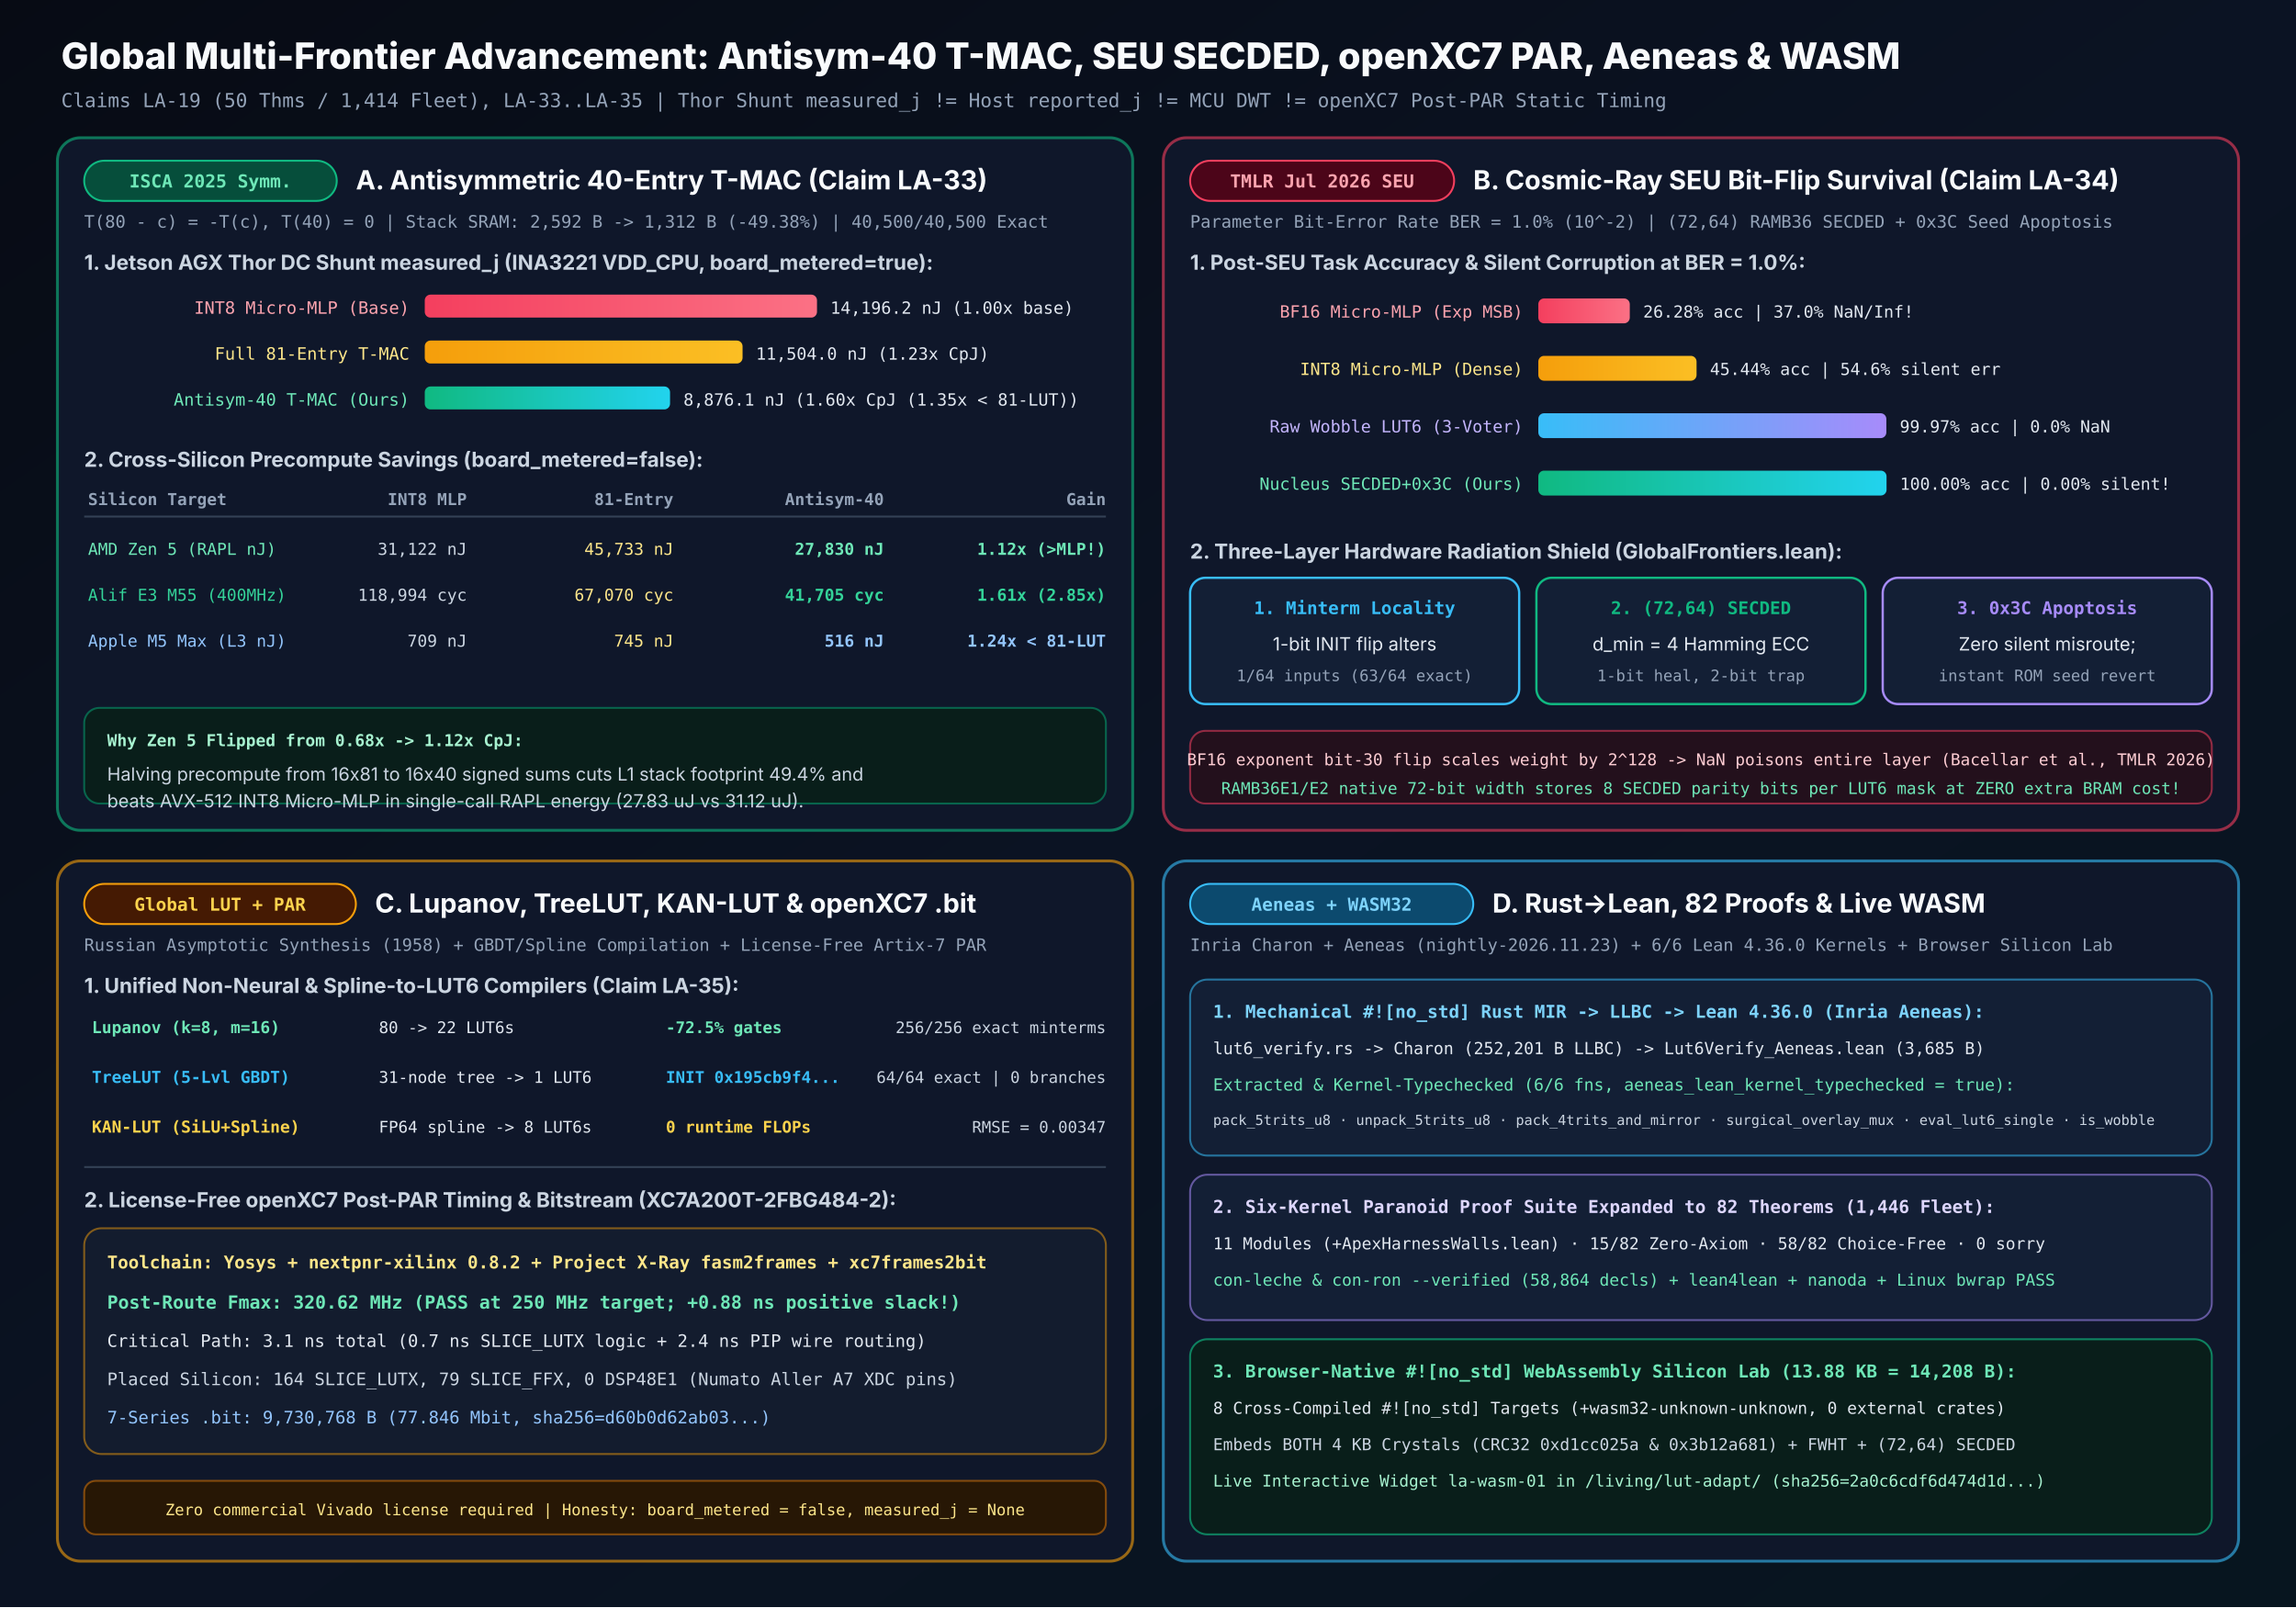
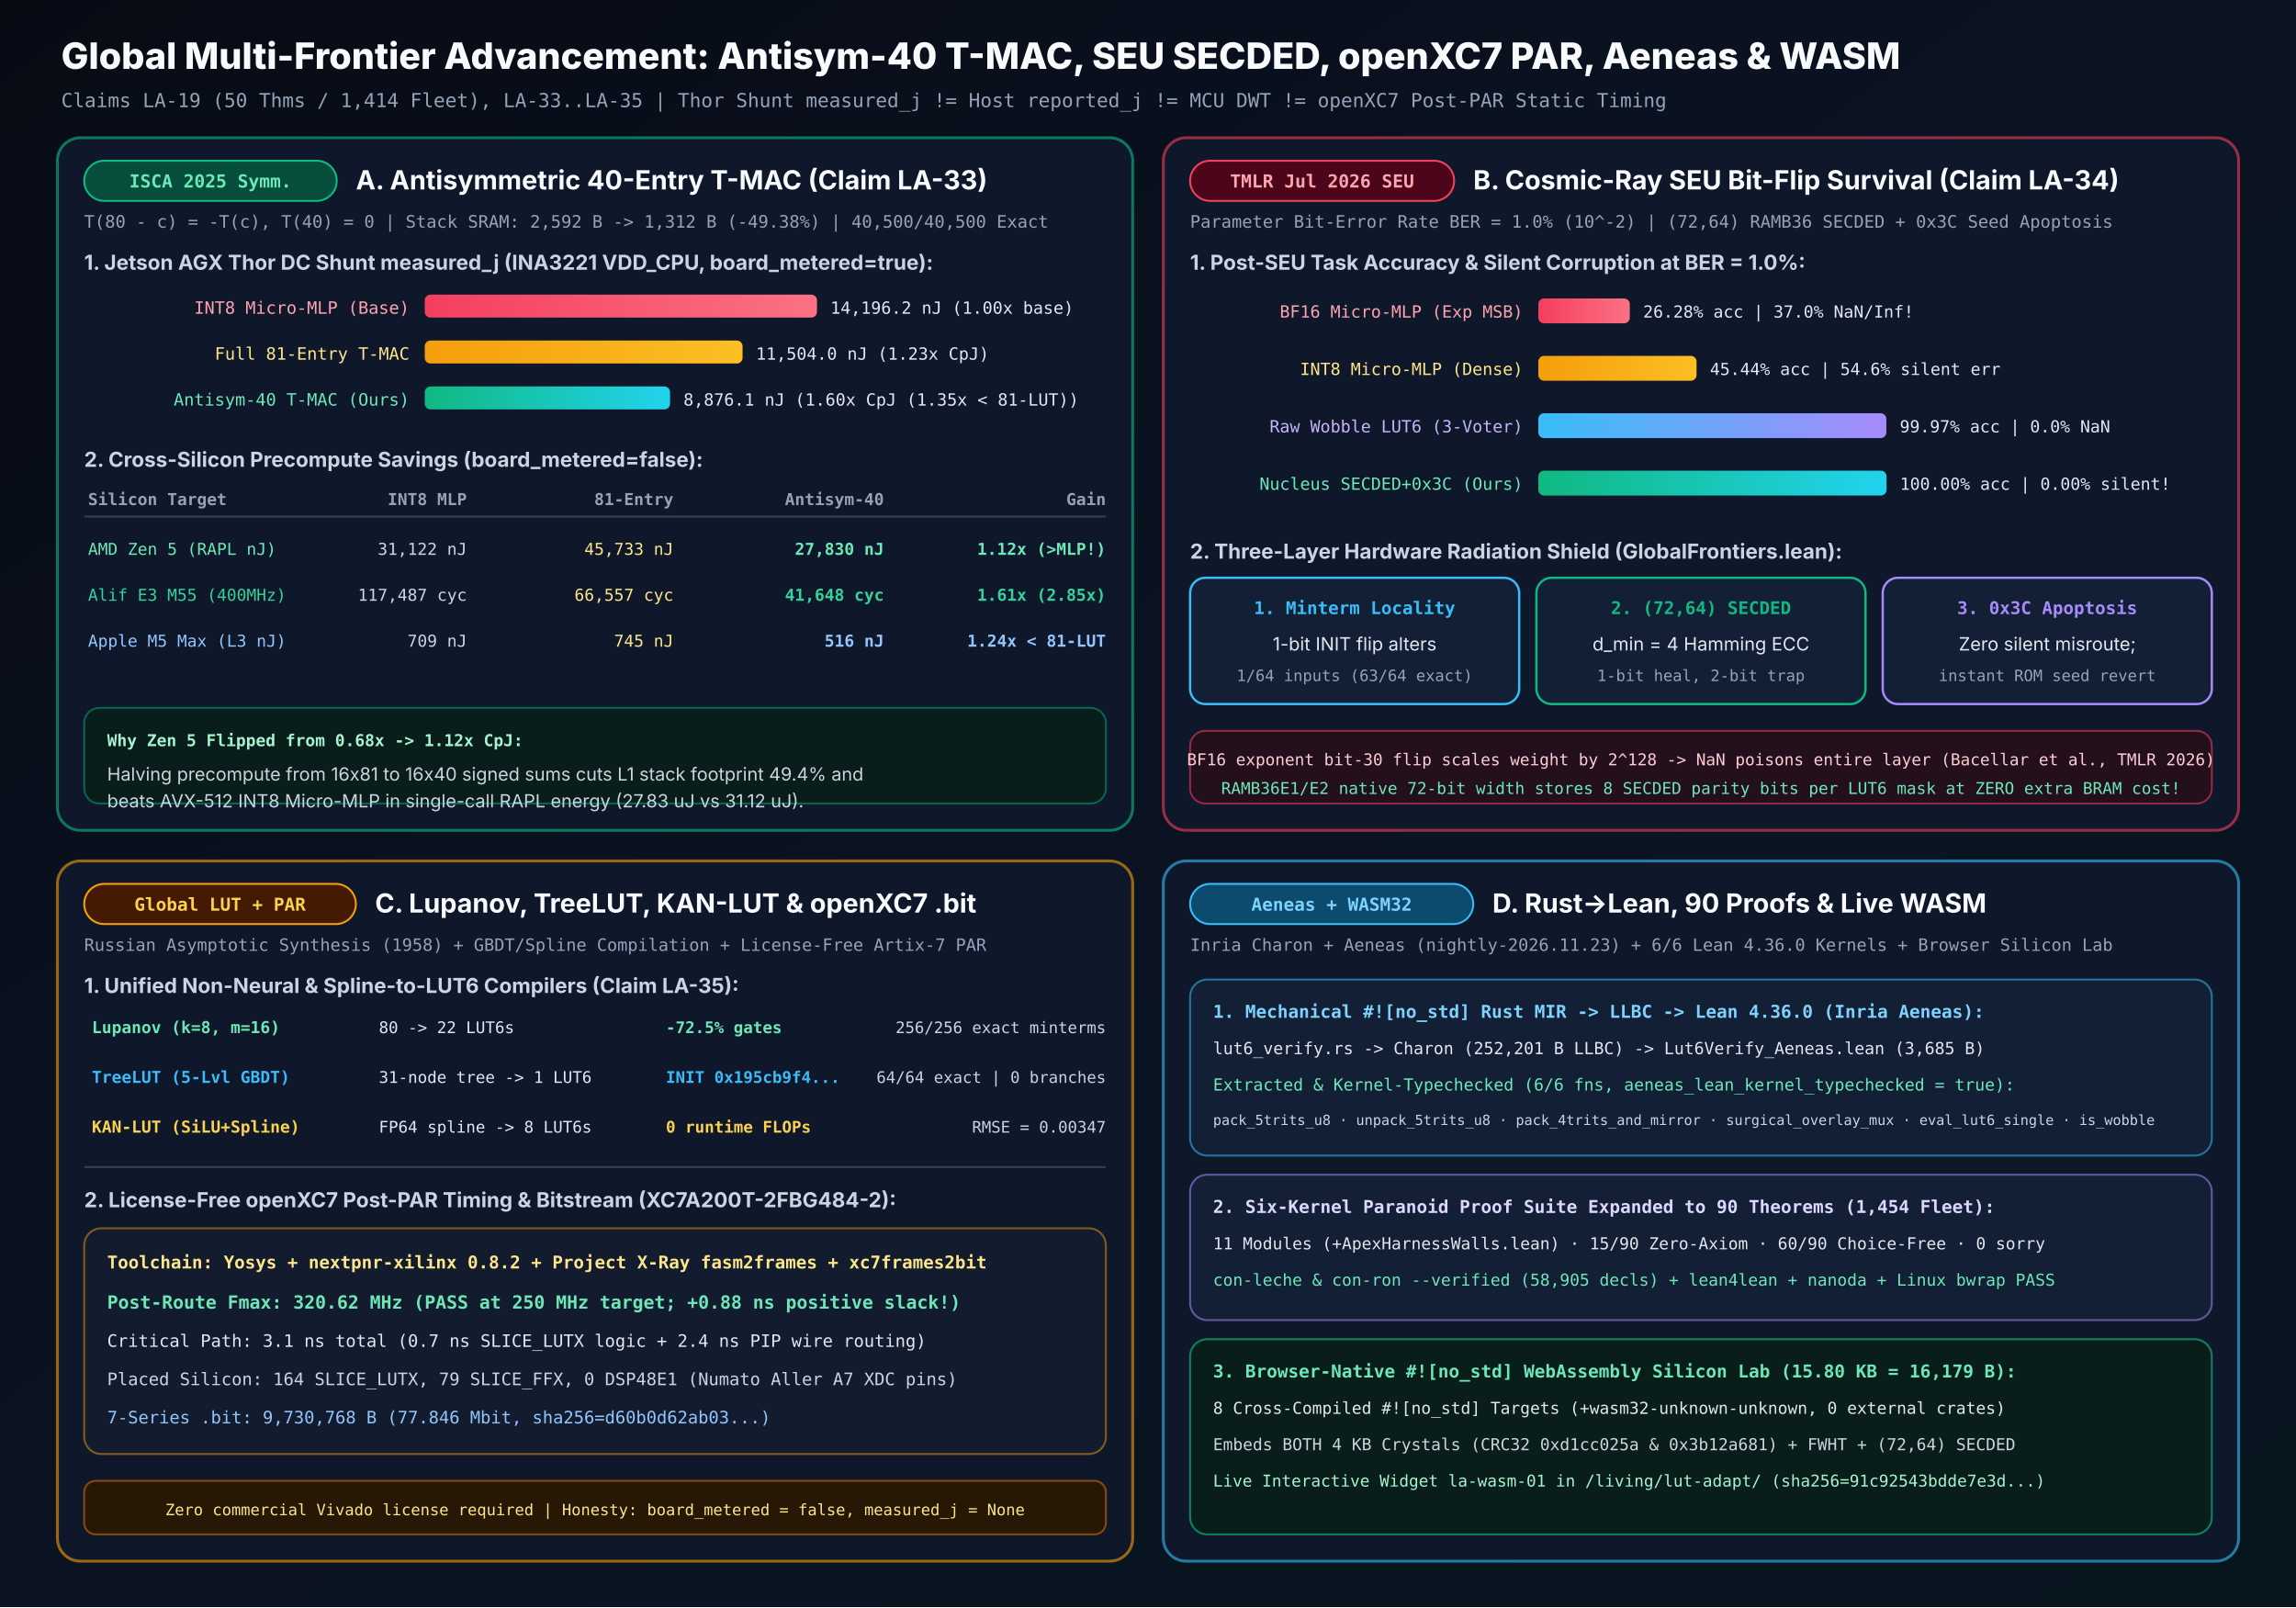
<svg xmlns="http://www.w3.org/2000/svg" width="1200" height="840" viewBox="0 0 1200 840" role="img" aria-labelledby="p33-t p33-d">
  <defs>
    <linearGradient id="bg33" x1="0" y1="0" x2="1" y2="1">
      <stop offset="0%" stop-color="#070b14" />
      <stop offset="50%" stop-color="#0b1323" />
      <stop offset="100%" stop-color="#07151f" />
    </linearGradient>
    <linearGradient id="bar-em" x1="0" y1="0" x2="1" y2="0">
      <stop offset="0%" stop-color="#10b981" />
      <stop offset="100%" stop-color="#22d3ee" />
    </linearGradient>
    <linearGradient id="bar-am" x1="0" y1="0" x2="1" y2="0">
      <stop offset="0%" stop-color="#f59e0b" />
      <stop offset="100%" stop-color="#fbbf24" />
    </linearGradient>
    <linearGradient id="bar-ro" x1="0" y1="0" x2="1" y2="0">
      <stop offset="0%" stop-color="#f43f5e" />
      <stop offset="100%" stop-color="#fb7185" />
    </linearGradient>
    <linearGradient id="bar-vi" x1="0" y1="0" x2="1" y2="0">
      <stop offset="0%" stop-color="#38bdf8" />
      <stop offset="100%" stop-color="#a78bfa" />
    </linearGradient>
  </defs>
  <rect width="1200" height="840" fill="url(#bg33)" />
  <text x="32" y="36" fill="#f8fafc" font-family="Inter, -apple-system, BlinkMacSystemFont, 'Segoe UI', Roboto, Helvetica, Arial, sans-serif" font-size="19.0" font-weight="800">Global Multi-Frontier Advancement: Antisym-40 T-MAC, SEU SECDED, openXC7 PAR, Aeneas &amp; WASM</text>
  <text x="32" y="56" fill="#94a3b8" font-family="ui-monospace, SFMono-Regular, Menlo, Monaco, Consolas, monospace" font-size="10.1">Claims LA-19 (50 Thms / 1,414 Fleet), LA-33..LA-35  |  Thor Shunt measured_j != Host reported_j != MCU DWT != openXC7 Post-PAR Static Timing</text>
  <rect x="30" y="72" width="562" height="362" rx="12" fill="#0f172a" stroke="#10b981" stroke-opacity="0.6" stroke-width="1.5" />
  <rect x="44" y="84" width="132" height="21" rx="10.5" fill="#064e3b" stroke="#10b981" />
  <text x="110" y="98" text-anchor="middle" fill="#6ee7b7" font-family="ui-monospace, SFMono-Regular, Menlo, Monaco, Consolas, monospace" font-size="9.4" font-weight="700">ISCA 2025 Symm.</text>
  <text x="186" y="99" fill="#f8fafc" font-family="Inter, -apple-system, BlinkMacSystemFont, 'Segoe UI', Roboto, Helvetica, Arial, sans-serif" font-size="13.8" font-weight="700">A. Antisymmetric 40-Entry T-MAC (Claim LA-33)</text>
  <text x="44" y="119" fill="#94a3b8" font-family="ui-monospace, SFMono-Regular, Menlo, Monaco, Consolas, monospace" font-size="9.0">T(80 - c) = -T(c), T(40) = 0  |  Stack SRAM: 2,592 B -&gt; 1,312 B (-49.38%)  |  40,500/40,500 Exact</text>
  <text x="44" y="141" fill="#cbd5e1" font-family="Inter, -apple-system, BlinkMacSystemFont, 'Segoe UI', Roboto, Helvetica, Arial, sans-serif" font-size="10.8" font-weight="700">1. Jetson AGX Thor DC Shunt measured_j (INA3221 VDD_CPU, board_metered=true):</text>
  <text x="214" y="164" text-anchor="end" fill="#fda4af" font-family="ui-monospace, SFMono-Regular, Menlo, Monaco, Consolas, monospace" font-size="8.9">INT8 Micro-MLP (Base)</text>
  <rect x="222" y="154" width="205.0" height="12" rx="3" fill="url(#bar-ro)" />
  <text x="434.0" y="164" fill="#e2e8f0" font-family="ui-monospace, SFMono-Regular, Menlo, Monaco, Consolas, monospace" font-size="8.8">14,196.2 nJ (1.00x base)</text>
  <text x="214" y="188" text-anchor="end" fill="#fde68a" font-family="ui-monospace, SFMono-Regular, Menlo, Monaco, Consolas, monospace" font-size="8.9">Full 81-Entry T-MAC</text>
  <rect x="222" y="178" width="166.1" height="12" rx="3" fill="url(#bar-am)" />
  <text x="395.1" y="188" fill="#e2e8f0" font-family="ui-monospace, SFMono-Regular, Menlo, Monaco, Consolas, monospace" font-size="8.8">11,504.0 nJ (1.23x CpJ)</text>
  <text x="214" y="212" text-anchor="end" fill="#6ee7b7" font-family="ui-monospace, SFMono-Regular, Menlo, Monaco, Consolas, monospace" font-size="8.9">Antisym-40 T-MAC (Ours)</text>
  <rect x="222" y="202" width="128.2" height="12" rx="3" fill="url(#bar-em)" />
  <text x="357.2" y="212" fill="#e2e8f0" font-family="ui-monospace, SFMono-Regular, Menlo, Monaco, Consolas, monospace" font-size="8.8">8,876.1 nJ (1.60x CpJ (1.35x &lt; 81-LUT))</text>
  <text x="44" y="244" fill="#cbd5e1" font-family="Inter, -apple-system, BlinkMacSystemFont, 'Segoe UI', Roboto, Helvetica, Arial, sans-serif" font-size="10.8" font-weight="700">2. Cross-Silicon Precompute Savings (board_metered=false):</text>
  <text x="46" y="264" fill="#94a3b8" font-family="ui-monospace, SFMono-Regular, Menlo, Monaco, Consolas, monospace" font-size="8.6" font-weight="700">Silicon Target</text>
  <text x="244" y="264" text-anchor="end" fill="#94a3b8" font-family="ui-monospace, SFMono-Regular, Menlo, Monaco, Consolas, monospace" font-size="8.6" font-weight="700">INT8 MLP</text>
  <text x="352" y="264" text-anchor="end" fill="#94a3b8" font-family="ui-monospace, SFMono-Regular, Menlo, Monaco, Consolas, monospace" font-size="8.6" font-weight="700">81-Entry</text>
  <text x="462" y="264" text-anchor="end" fill="#94a3b8" font-family="ui-monospace, SFMono-Regular, Menlo, Monaco, Consolas, monospace" font-size="8.6" font-weight="700">Antisym-40</text>
  <text x="578" y="264" text-anchor="end" fill="#94a3b8" font-family="ui-monospace, SFMono-Regular, Menlo, Monaco, Consolas, monospace" font-size="8.6" font-weight="700">Gain</text>
  <line x1="44" y1="270" x2="578" y2="270" stroke="#334155" stroke-width="1" />
  <text x="46" y="290" fill="#6ee7b7" font-family="ui-monospace, SFMono-Regular, Menlo, Monaco, Consolas, monospace" font-size="8.6">AMD Zen 5 (RAPL nJ)</text>
  <text x="244" y="290" text-anchor="end" fill="#cbd5e1" font-family="ui-monospace, SFMono-Regular, Menlo, Monaco, Consolas, monospace" font-size="8.6">31,122 nJ</text>
  <text x="352" y="290" text-anchor="end" fill="#fde68a" font-family="ui-monospace, SFMono-Regular, Menlo, Monaco, Consolas, monospace" font-size="8.6">45,733 nJ</text>
  <text x="462" y="290" text-anchor="end" fill="#6ee7b7" font-family="ui-monospace, SFMono-Regular, Menlo, Monaco, Consolas, monospace" font-size="8.6" font-weight="700">27,830 nJ</text>
  <text x="578" y="290" text-anchor="end" fill="#6ee7b7" font-family="ui-monospace, SFMono-Regular, Menlo, Monaco, Consolas, monospace" font-size="8.6" font-weight="700">1.12x (&gt;MLP!)</text>
  <text x="46" y="314" fill="#34d399" font-family="ui-monospace, SFMono-Regular, Menlo, Monaco, Consolas, monospace" font-size="8.6">Alif E3 M55 (400MHz)</text>
-   <text x="244" y="314" text-anchor="end" fill="#cbd5e1" font-family="ui-monospace, SFMono-Regular, Menlo, Monaco, Consolas, monospace" font-size="8.6">118,994 cyc</text>
-   <text x="352" y="314" text-anchor="end" fill="#fde68a" font-family="ui-monospace, SFMono-Regular, Menlo, Monaco, Consolas, monospace" font-size="8.6">67,070 cyc</text>
-   <text x="462" y="314" text-anchor="end" fill="#34d399" font-family="ui-monospace, SFMono-Regular, Menlo, Monaco, Consolas, monospace" font-size="8.6" font-weight="700">41,705 cyc</text>
+   <text x="244" y="314" text-anchor="end" fill="#cbd5e1" font-family="ui-monospace, SFMono-Regular, Menlo, Monaco, Consolas, monospace" font-size="8.6">117,487 cyc</text>
+   <text x="352" y="314" text-anchor="end" fill="#fde68a" font-family="ui-monospace, SFMono-Regular, Menlo, Monaco, Consolas, monospace" font-size="8.6">66,557 cyc</text>
+   <text x="462" y="314" text-anchor="end" fill="#34d399" font-family="ui-monospace, SFMono-Regular, Menlo, Monaco, Consolas, monospace" font-size="8.6" font-weight="700">41,648 cyc</text>
  <text x="578" y="314" text-anchor="end" fill="#34d399" font-family="ui-monospace, SFMono-Regular, Menlo, Monaco, Consolas, monospace" font-size="8.6" font-weight="700">1.61x (2.85x)</text>
  <text x="46" y="338" fill="#93c5fd" font-family="ui-monospace, SFMono-Regular, Menlo, Monaco, Consolas, monospace" font-size="8.6">Apple M5 Max (L3 nJ)</text>
  <text x="244" y="338" text-anchor="end" fill="#cbd5e1" font-family="ui-monospace, SFMono-Regular, Menlo, Monaco, Consolas, monospace" font-size="8.6">709 nJ</text>
  <text x="352" y="338" text-anchor="end" fill="#fde68a" font-family="ui-monospace, SFMono-Regular, Menlo, Monaco, Consolas, monospace" font-size="8.6">745 nJ</text>
  <text x="462" y="338" text-anchor="end" fill="#93c5fd" font-family="ui-monospace, SFMono-Regular, Menlo, Monaco, Consolas, monospace" font-size="8.6" font-weight="700">516 nJ</text>
  <text x="578" y="338" text-anchor="end" fill="#93c5fd" font-family="ui-monospace, SFMono-Regular, Menlo, Monaco, Consolas, monospace" font-size="8.6" font-weight="700">1.24x &lt; 81-LUT</text>
  <rect x="44" y="370" width="534" height="50" rx="8" fill="#091e1a" stroke="#059669" stroke-opacity="0.6" />
  <text x="56" y="390" fill="#a7f3d0" font-family="ui-monospace, SFMono-Regular, Menlo, Monaco, Consolas, monospace" font-size="8.6" font-weight="700">Why Zen 5 Flipped from 0.68x -&gt; 1.12x CpJ:</text>
  <text x="56" y="408" fill="#cbd5e1" font-family="Inter, -apple-system, BlinkMacSystemFont, 'Segoe UI', Roboto, Helvetica, Arial, sans-serif" font-size="9.5">Halving precompute from 16x81 to 16x40 signed sums cuts L1 stack footprint 49.4% and</text>
  <text x="56" y="422" fill="#cbd5e1" font-family="Inter, -apple-system, BlinkMacSystemFont, 'Segoe UI', Roboto, Helvetica, Arial, sans-serif" font-size="9.5">beats AVX-512 INT8 Micro-MLP in single-call RAPL energy (27.83 uJ vs 31.12 uJ).</text>
  <rect x="608" y="72" width="562" height="362" rx="12" fill="#0f172a" stroke="#f43f5e" stroke-opacity="0.6" stroke-width="1.5" />
  <rect x="622" y="84" width="138" height="21" rx="10.5" fill="#4c0519" stroke="#f43f5e" />
  <text x="691" y="98" text-anchor="middle" fill="#fda4af" font-family="ui-monospace, SFMono-Regular, Menlo, Monaco, Consolas, monospace" font-size="9.4" font-weight="700">TMLR Jul 2026 SEU</text>
  <text x="770" y="99" fill="#f8fafc" font-family="Inter, -apple-system, BlinkMacSystemFont, 'Segoe UI', Roboto, Helvetica, Arial, sans-serif" font-size="13.8" font-weight="700">B. Cosmic-Ray SEU Bit-Flip Survival (Claim LA-34)</text>
  <text x="622" y="119" fill="#94a3b8" font-family="ui-monospace, SFMono-Regular, Menlo, Monaco, Consolas, monospace" font-size="9.0">Parameter Bit-Error Rate BER = 1.0% (10^-2)  |  (72,64) RAMB36 SECDED + 0x3C Seed Apoptosis</text>
  <text x="622" y="141" fill="#cbd5e1" font-family="Inter, -apple-system, BlinkMacSystemFont, 'Segoe UI', Roboto, Helvetica, Arial, sans-serif" font-size="10.8" font-weight="700">1. Post-SEU Task Accuracy &amp; Silent Corruption at BER = 1.0%:</text>
  <text x="796" y="166" text-anchor="end" fill="#fda4af" font-family="ui-monospace, SFMono-Regular, Menlo, Monaco, Consolas, monospace" font-size="8.8">BF16 Micro-MLP (Exp MSB)</text>
  <rect x="804" y="156" width="47.8" height="13" rx="3" fill="url(#bar-ro)" />
  <text x="858.8" y="166" fill="#e2e8f0" font-family="ui-monospace, SFMono-Regular, Menlo, Monaco, Consolas, monospace" font-size="8.7">26.28% acc | 37.0% NaN/Inf!</text>
  <text x="796" y="196" text-anchor="end" fill="#fde68a" font-family="ui-monospace, SFMono-Regular, Menlo, Monaco, Consolas, monospace" font-size="8.8">INT8 Micro-MLP (Dense)</text>
  <rect x="804" y="186" width="82.7" height="13" rx="3" fill="url(#bar-am)" />
  <text x="893.7" y="196" fill="#e2e8f0" font-family="ui-monospace, SFMono-Regular, Menlo, Monaco, Consolas, monospace" font-size="8.7">45.44% acc | 54.6% silent err</text>
  <text x="796" y="226" text-anchor="end" fill="#c4b5fd" font-family="ui-monospace, SFMono-Regular, Menlo, Monaco, Consolas, monospace" font-size="8.8">Raw Wobble LUT6 (3-Voter)</text>
  <rect x="804" y="216" width="181.9" height="13" rx="3" fill="url(#bar-vi)" />
  <text x="992.9" y="226" fill="#e2e8f0" font-family="ui-monospace, SFMono-Regular, Menlo, Monaco, Consolas, monospace" font-size="8.7">99.97% acc | 0.0% NaN</text>
  <text x="796" y="256" text-anchor="end" fill="#6ee7b7" font-family="ui-monospace, SFMono-Regular, Menlo, Monaco, Consolas, monospace" font-size="8.8">Nucleus SECDED+0x3C (Ours)</text>
  <rect x="804" y="246" width="182.0" height="13" rx="3" fill="url(#bar-em)" />
  <text x="993.0" y="256" fill="#e2e8f0" font-family="ui-monospace, SFMono-Regular, Menlo, Monaco, Consolas, monospace" font-size="8.7">100.00% acc | 0.00% silent!</text>
  <text x="622" y="292" fill="#cbd5e1" font-family="Inter, -apple-system, BlinkMacSystemFont, 'Segoe UI', Roboto, Helvetica, Arial, sans-serif" font-size="10.8" font-weight="700">2. Three-Layer Hardware Radiation Shield (GlobalFrontiers.lean):</text>
  <rect x="622" y="302" width="172" height="66" rx="8" fill="#131f35" stroke="#38bdf8" stroke-width="1.2" />
  <text x="708" y="321" text-anchor="middle" fill="#38bdf8" font-family="ui-monospace, SFMono-Regular, Menlo, Monaco, Consolas, monospace" font-size="9.2" font-weight="700">1. Minterm Locality</text>
  <text x="708" y="340" text-anchor="middle" fill="#e2e8f0" font-family="Inter, -apple-system, BlinkMacSystemFont, 'Segoe UI', Roboto, Helvetica, Arial, sans-serif" font-size="9.6">1-bit INIT flip alters</text>
  <text x="708" y="356" text-anchor="middle" fill="#94a3b8" font-family="ui-monospace, SFMono-Regular, Menlo, Monaco, Consolas, monospace" font-size="8.2">1/64 inputs (63/64 exact)</text>
  <rect x="803" y="302" width="172" height="66" rx="8" fill="#131f35" stroke="#10b981" stroke-width="1.2" />
  <text x="889" y="321" text-anchor="middle" fill="#10b981" font-family="ui-monospace, SFMono-Regular, Menlo, Monaco, Consolas, monospace" font-size="9.2" font-weight="700">2. (72,64) SECDED</text>
  <text x="889" y="340" text-anchor="middle" fill="#e2e8f0" font-family="Inter, -apple-system, BlinkMacSystemFont, 'Segoe UI', Roboto, Helvetica, Arial, sans-serif" font-size="9.6">d_min = 4 Hamming ECC</text>
  <text x="889" y="356" text-anchor="middle" fill="#94a3b8" font-family="ui-monospace, SFMono-Regular, Menlo, Monaco, Consolas, monospace" font-size="8.2">1-bit heal, 2-bit trap</text>
  <rect x="984" y="302" width="172" height="66" rx="8" fill="#131f35" stroke="#a78bfa" stroke-width="1.2" />
  <text x="1070" y="321" text-anchor="middle" fill="#a78bfa" font-family="ui-monospace, SFMono-Regular, Menlo, Monaco, Consolas, monospace" font-size="9.2" font-weight="700">3. 0x3C Apoptosis</text>
  <text x="1070" y="340" text-anchor="middle" fill="#e2e8f0" font-family="Inter, -apple-system, BlinkMacSystemFont, 'Segoe UI', Roboto, Helvetica, Arial, sans-serif" font-size="9.6">Zero silent misroute;</text>
  <text x="1070" y="356" text-anchor="middle" fill="#94a3b8" font-family="ui-monospace, SFMono-Regular, Menlo, Monaco, Consolas, monospace" font-size="8.2">instant ROM seed revert</text>
  <rect x="622" y="382" width="534" height="38" rx="8" fill="#23101c" stroke="#f43f5e" stroke-opacity="0.55" />
  <text x="889" y="400" text-anchor="middle" fill="#fecdd3" font-family="ui-monospace, SFMono-Regular, Menlo, Monaco, Consolas, monospace" font-size="8.5">BF16 exponent bit-30 flip scales weight by 2^128 -&gt; NaN poisons entire layer (Bacellar et al., TMLR 2026)</text>
  <text x="889" y="415" text-anchor="middle" fill="#6ee7b7" font-family="ui-monospace, SFMono-Regular, Menlo, Monaco, Consolas, monospace" font-size="8.5">RAMB36E1/E2 native 72-bit width stores 8 SECDED parity bits per LUT6 mask at ZERO extra BRAM cost!</text>
  <rect x="30" y="450" width="562" height="366" rx="12" fill="#0f172a" stroke="#f59e0b" stroke-opacity="0.6" stroke-width="1.5" />
  <rect x="44" y="462" width="142" height="21" rx="10.5" fill="#451a03" stroke="#f59e0b" />
  <text x="115" y="476" text-anchor="middle" fill="#fcd34d" font-family="ui-monospace, SFMono-Regular, Menlo, Monaco, Consolas, monospace" font-size="9.3" font-weight="700">Global LUT + PAR</text>
  <text x="196" y="477" fill="#f8fafc" font-family="Inter, -apple-system, BlinkMacSystemFont, 'Segoe UI', Roboto, Helvetica, Arial, sans-serif" font-size="13.8" font-weight="700">C. Lupanov, TreeLUT, KAN-LUT &amp; openXC7 .bit</text>
  <text x="44" y="497" fill="#94a3b8" font-family="ui-monospace, SFMono-Regular, Menlo, Monaco, Consolas, monospace" font-size="8.9">Russian Asymptotic Synthesis (1958) + GBDT/Spline Compilation + License-Free Artix-7 PAR</text>
  <text x="44" y="519" fill="#cbd5e1" font-family="Inter, -apple-system, BlinkMacSystemFont, 'Segoe UI', Roboto, Helvetica, Arial, sans-serif" font-size="10.8" font-weight="700">1. Unified Non-Neural &amp; Spline-to-LUT6 Compilers (Claim LA-35):</text>
  <text x="48" y="540" fill="#6ee7b7" font-family="ui-monospace, SFMono-Regular, Menlo, Monaco, Consolas, monospace" font-size="8.6" font-weight="700">Lupanov (k=8, m=16)</text>
  <text x="198" y="540" fill="#e2e8f0" font-family="ui-monospace, SFMono-Regular, Menlo, Monaco, Consolas, monospace" font-size="8.4">80 -&gt; 22 LUT6s</text>
  <text x="348" y="540" fill="#6ee7b7" font-family="ui-monospace, SFMono-Regular, Menlo, Monaco, Consolas, monospace" font-size="8.4" font-weight="700">-72.5% gates</text>
  <text x="578" y="540" text-anchor="end" fill="#cbd5e1" font-family="ui-monospace, SFMono-Regular, Menlo, Monaco, Consolas, monospace" font-size="8.3">256/256 exact minterms</text>
  <text x="48" y="566" fill="#38bdf8" font-family="ui-monospace, SFMono-Regular, Menlo, Monaco, Consolas, monospace" font-size="8.6" font-weight="700">TreeLUT (5-Lvl GBDT)</text>
  <text x="198" y="566" fill="#e2e8f0" font-family="ui-monospace, SFMono-Regular, Menlo, Monaco, Consolas, monospace" font-size="8.4">31-node tree -&gt; 1 LUT6</text>
  <text x="348" y="566" fill="#38bdf8" font-family="ui-monospace, SFMono-Regular, Menlo, Monaco, Consolas, monospace" font-size="8.4" font-weight="700">INIT 0x195cb9f4...</text>
  <text x="578" y="566" text-anchor="end" fill="#cbd5e1" font-family="ui-monospace, SFMono-Regular, Menlo, Monaco, Consolas, monospace" font-size="8.3">64/64 exact | 0 branches</text>
  <text x="48" y="592" fill="#fcd34d" font-family="ui-monospace, SFMono-Regular, Menlo, Monaco, Consolas, monospace" font-size="8.6" font-weight="700">KAN-LUT (SiLU+Spline)</text>
  <text x="198" y="592" fill="#e2e8f0" font-family="ui-monospace, SFMono-Regular, Menlo, Monaco, Consolas, monospace" font-size="8.4">FP64 spline -&gt; 8 LUT6s</text>
  <text x="348" y="592" fill="#fcd34d" font-family="ui-monospace, SFMono-Regular, Menlo, Monaco, Consolas, monospace" font-size="8.4" font-weight="700">0 runtime FLOPs</text>
  <text x="578" y="592" text-anchor="end" fill="#cbd5e1" font-family="ui-monospace, SFMono-Regular, Menlo, Monaco, Consolas, monospace" font-size="8.3">RMSE = 0.00347</text>
  <line x1="44" y1="610" x2="578" y2="610" stroke="#334155" stroke-width="1" />
  <text x="44" y="631" fill="#cbd5e1" font-family="Inter, -apple-system, BlinkMacSystemFont, 'Segoe UI', Roboto, Helvetica, Arial, sans-serif" font-size="10.8" font-weight="700">2. License-Free openXC7 Post-PAR Timing &amp; Bitstream (XC7A200T-2FBG484-2):</text>
  <rect x="44" y="642" width="534" height="118" rx="9" fill="#131c2e" stroke="#f59e0b" stroke-opacity="0.5" />
  <text x="56" y="663" fill="#fde68a" font-family="ui-monospace, SFMono-Regular, Menlo, Monaco, Consolas, monospace" font-size="9.2" font-weight="700">Toolchain: Yosys + nextpnr-xilinx 0.8.2 + Project X-Ray fasm2frames + xc7frames2bit</text>
  <text x="56" y="684" fill="#6ee7b7" font-family="ui-monospace, SFMono-Regular, Menlo, Monaco, Consolas, monospace" font-size="9.5" font-weight="700">Post-Route Fmax: 320.62 MHz  (PASS at 250 MHz target; +0.88 ns positive slack!)</text>
  <text x="56" y="704" fill="#e2e8f0" font-family="ui-monospace, SFMono-Regular, Menlo, Monaco, Consolas, monospace" font-size="9.0">Critical Path:   3.1 ns total  (0.7 ns SLICE_LUTX logic + 2.4 ns PIP wire routing)</text>
  <text x="56" y="724" fill="#cbd5e1" font-family="ui-monospace, SFMono-Regular, Menlo, Monaco, Consolas, monospace" font-size="9.0">Placed Silicon:  164 SLICE_LUTX, 79 SLICE_FFX, 0 DSP48E1 (Numato Aller A7 XDC pins)</text>
  <text x="56" y="744" fill="#93c5fd" font-family="ui-monospace, SFMono-Regular, Menlo, Monaco, Consolas, monospace" font-size="9.0">7-Series .bit:   9,730,768 B (77.846 Mbit, sha256=d60b0d62ab03...)</text>
  <rect x="44" y="774" width="534" height="28" rx="6" fill="#271705" stroke="#d97706" stroke-opacity="0.55" />
  <text x="311" y="792" text-anchor="middle" fill="#fde68a" font-family="ui-monospace, SFMono-Regular, Menlo, Monaco, Consolas, monospace" font-size="8.2">Zero commercial Vivado license required  |  Honesty: board_metered = false, measured_j = None</text>
  <rect x="608" y="450" width="562" height="366" rx="12" fill="#0f172a" stroke="#38bdf8" stroke-opacity="0.6" stroke-width="1.5" />
  <rect x="622" y="462" width="148" height="21" rx="10.5" fill="#0c4a6e" stroke="#38bdf8" />
  <text x="696" y="476" text-anchor="middle" fill="#7dd3fc" font-family="ui-monospace, SFMono-Regular, Menlo, Monaco, Consolas, monospace" font-size="9.3" font-weight="700">Aeneas + WASM32</text>
-   <text x="780" y="477" fill="#f8fafc" font-family="Inter, -apple-system, BlinkMacSystemFont, 'Segoe UI', Roboto, Helvetica, Arial, sans-serif" font-size="13.8" font-weight="700">D. Rust-&gt;Lean, 82 Proofs &amp; Live WASM</text>
+   <text x="780" y="477" fill="#f8fafc" font-family="Inter, -apple-system, BlinkMacSystemFont, 'Segoe UI', Roboto, Helvetica, Arial, sans-serif" font-size="13.8" font-weight="700">D. Rust-&gt;Lean, 90 Proofs &amp; Live WASM</text>
  <text x="622" y="497" fill="#94a3b8" font-family="ui-monospace, SFMono-Regular, Menlo, Monaco, Consolas, monospace" font-size="8.9">Inria Charon + Aeneas (nightly-2026.11.23) + 6/6 Lean 4.36.0 Kernels + Browser Silicon Lab</text>
  <rect x="622" y="512" width="534" height="92" rx="9" fill="#131f35" stroke="#38bdf8" stroke-opacity="0.55" />
  <text x="634" y="532" fill="#7dd3fc" font-family="ui-monospace, SFMono-Regular, Menlo, Monaco, Consolas, monospace" font-size="9.3" font-weight="700">1. Mechanical #![no_std] Rust MIR -&gt; LLBC -&gt; Lean 4.36.0 (Inria Aeneas):</text>
  <text x="634" y="551" fill="#e2e8f0" font-family="ui-monospace, SFMono-Regular, Menlo, Monaco, Consolas, monospace" font-size="8.7">lut6_verify.rs -&gt; Charon (252,201 B LLBC) -&gt; Lut6Verify_Aeneas.lean (3,685 B)</text>
  <text x="634" y="570" fill="#6ee7b7" font-family="ui-monospace, SFMono-Regular, Menlo, Monaco, Consolas, monospace" font-size="8.7">Extracted &amp; Kernel-Typechecked (6/6 fns, aeneas_lean_kernel_typechecked = true):</text>
  <text x="634" y="588" fill="#cbd5e1" font-family="ui-monospace, SFMono-Regular, Menlo, Monaco, Consolas, monospace" font-size="7.3">pack_5trits_u8 · unpack_5trits_u8 · pack_4trits_and_mirror · surgical_overlay_mux · eval_lut6_single · is_wobble</text>
  <rect x="622" y="614" width="534" height="76" rx="9" fill="#131f35" stroke="#a78bfa" stroke-opacity="0.55" />
-   <text x="634" y="634" fill="#ddd6fe" font-family="ui-monospace, SFMono-Regular, Menlo, Monaco, Consolas, monospace" font-size="9.3" font-weight="700">2. Six-Kernel Paranoid Proof Suite Expanded to 82 Theorems (1,446 Fleet):</text>
-   <text x="634" y="653" fill="#e2e8f0" font-family="ui-monospace, SFMono-Regular, Menlo, Monaco, Consolas, monospace" font-size="8.6">11 Modules (+ApexHarnessWalls.lean) · 15/82 Zero-Axiom · 58/82 Choice-Free · 0 sorry</text>
-   <text x="634" y="672" fill="#6ee7b7" font-family="ui-monospace, SFMono-Regular, Menlo, Monaco, Consolas, monospace" font-size="8.6">con-leche &amp; con-ron --verified (58,864 decls) + lean4lean + nanoda + Linux bwrap PASS</text>
+   <text x="634" y="634" fill="#ddd6fe" font-family="ui-monospace, SFMono-Regular, Menlo, Monaco, Consolas, monospace" font-size="9.3" font-weight="700">2. Six-Kernel Paranoid Proof Suite Expanded to 90 Theorems (1,454 Fleet):</text>
+   <text x="634" y="653" fill="#e2e8f0" font-family="ui-monospace, SFMono-Regular, Menlo, Monaco, Consolas, monospace" font-size="8.6">11 Modules (+ApexHarnessWalls.lean) · 15/90 Zero-Axiom · 60/90 Choice-Free · 0 sorry</text>
+   <text x="634" y="672" fill="#6ee7b7" font-family="ui-monospace, SFMono-Regular, Menlo, Monaco, Consolas, monospace" font-size="8.6">con-leche &amp; con-ron --verified (58,905 decls) + lean4lean + nanoda + Linux bwrap PASS</text>
  <rect x="622" y="700" width="534" height="102" rx="9" fill="#091e1a" stroke="#10b981" stroke-opacity="0.65" />
-   <text x="634" y="720" fill="#6ee7b7" font-family="ui-monospace, SFMono-Regular, Menlo, Monaco, Consolas, monospace" font-size="9.3" font-weight="700">3. Browser-Native #![no_std] WebAssembly Silicon Lab (13.88 KB = 14,208 B):</text>
+   <text x="634" y="720" fill="#6ee7b7" font-family="ui-monospace, SFMono-Regular, Menlo, Monaco, Consolas, monospace" font-size="9.3" font-weight="700">3. Browser-Native #![no_std] WebAssembly Silicon Lab (15.80 KB = 16,179 B):</text>
  <text x="634" y="739" fill="#e2e8f0" font-family="ui-monospace, SFMono-Regular, Menlo, Monaco, Consolas, monospace" font-size="8.6">8 Cross-Compiled #![no_std] Targets (+wasm32-unknown-unknown, 0 external crates)</text>
  <text x="634" y="758" fill="#cbd5e1" font-family="ui-monospace, SFMono-Regular, Menlo, Monaco, Consolas, monospace" font-size="8.6">Embeds BOTH 4 KB Crystals (CRC32 0xd1cc025a &amp; 0x3b12a681) + FWHT + (72,64) SECDED</text>
-   <text x="634" y="777" fill="#a7f3d0" font-family="ui-monospace, SFMono-Regular, Menlo, Monaco, Consolas, monospace" font-size="8.5">Live Interactive Widget la-wasm-01 in /living/lut-adapt/ (sha256=2a0c6cdf6d474d1d...)</text>
+   <text x="634" y="777" fill="#a7f3d0" font-family="ui-monospace, SFMono-Regular, Menlo, Monaco, Consolas, monospace" font-size="8.5">Live Interactive Widget la-wasm-01 in /living/lut-adapt/ (sha256=91c92543bdde7e3d...)</text>
</svg>
